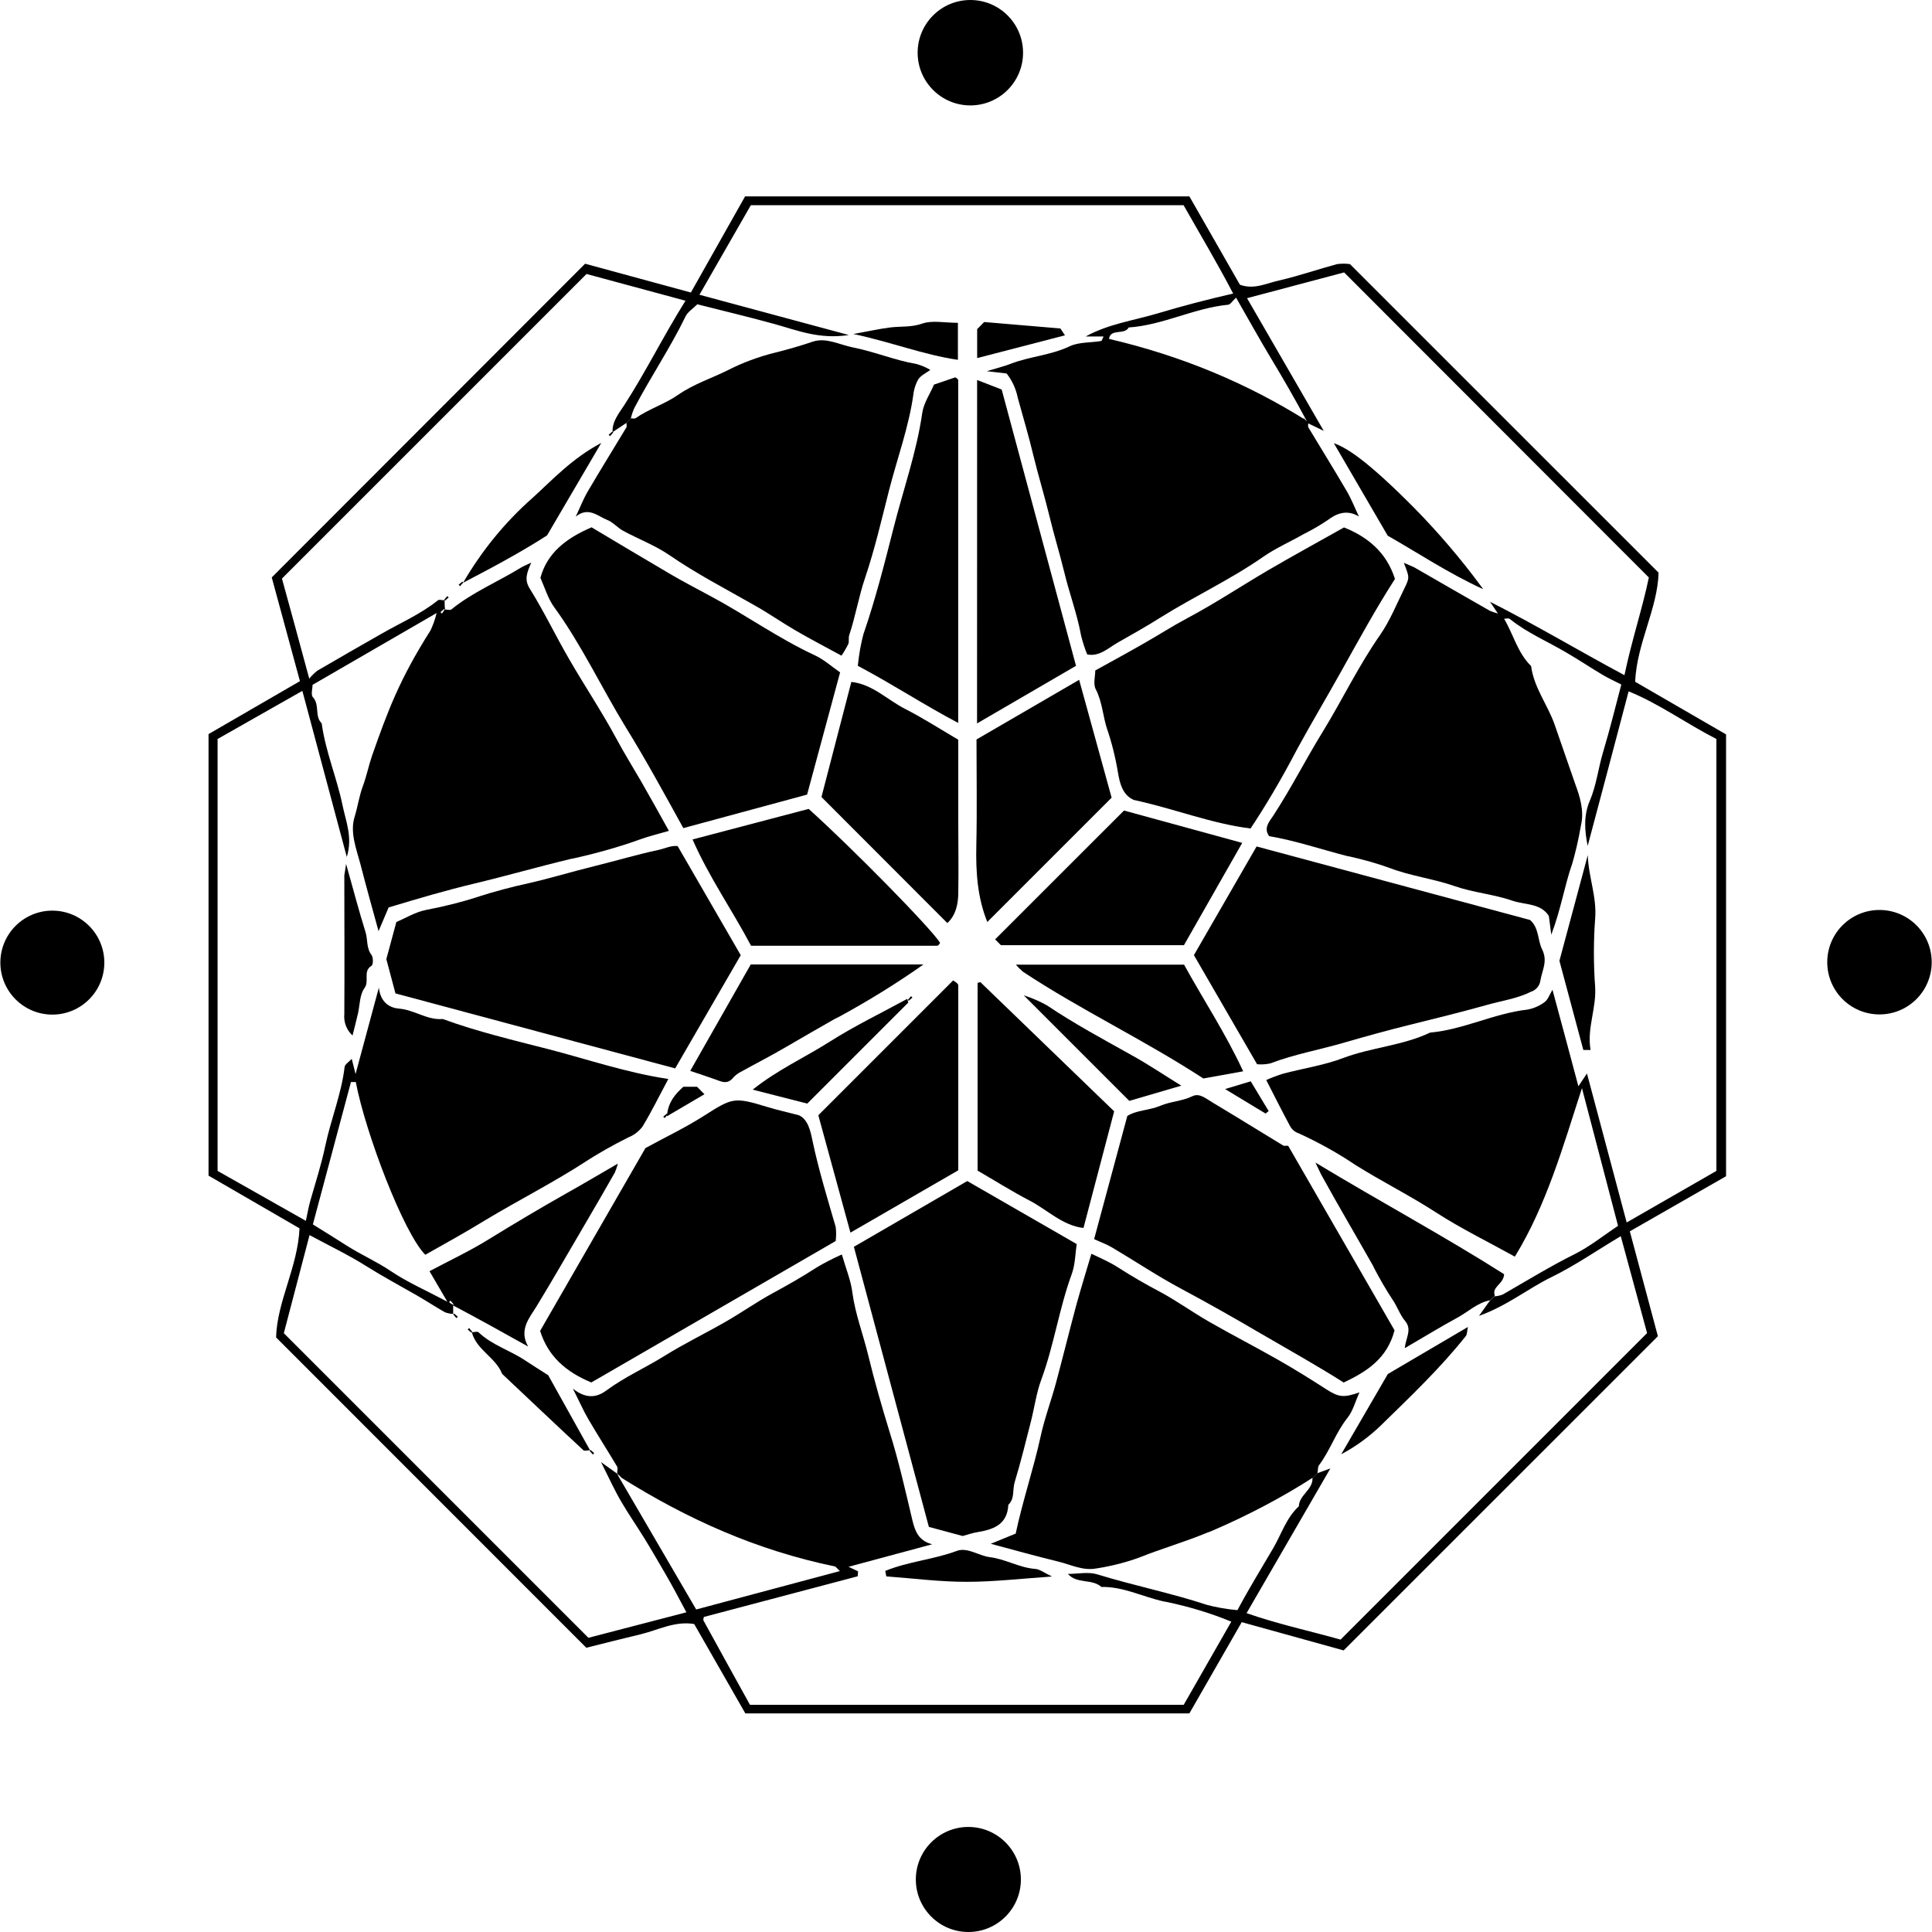
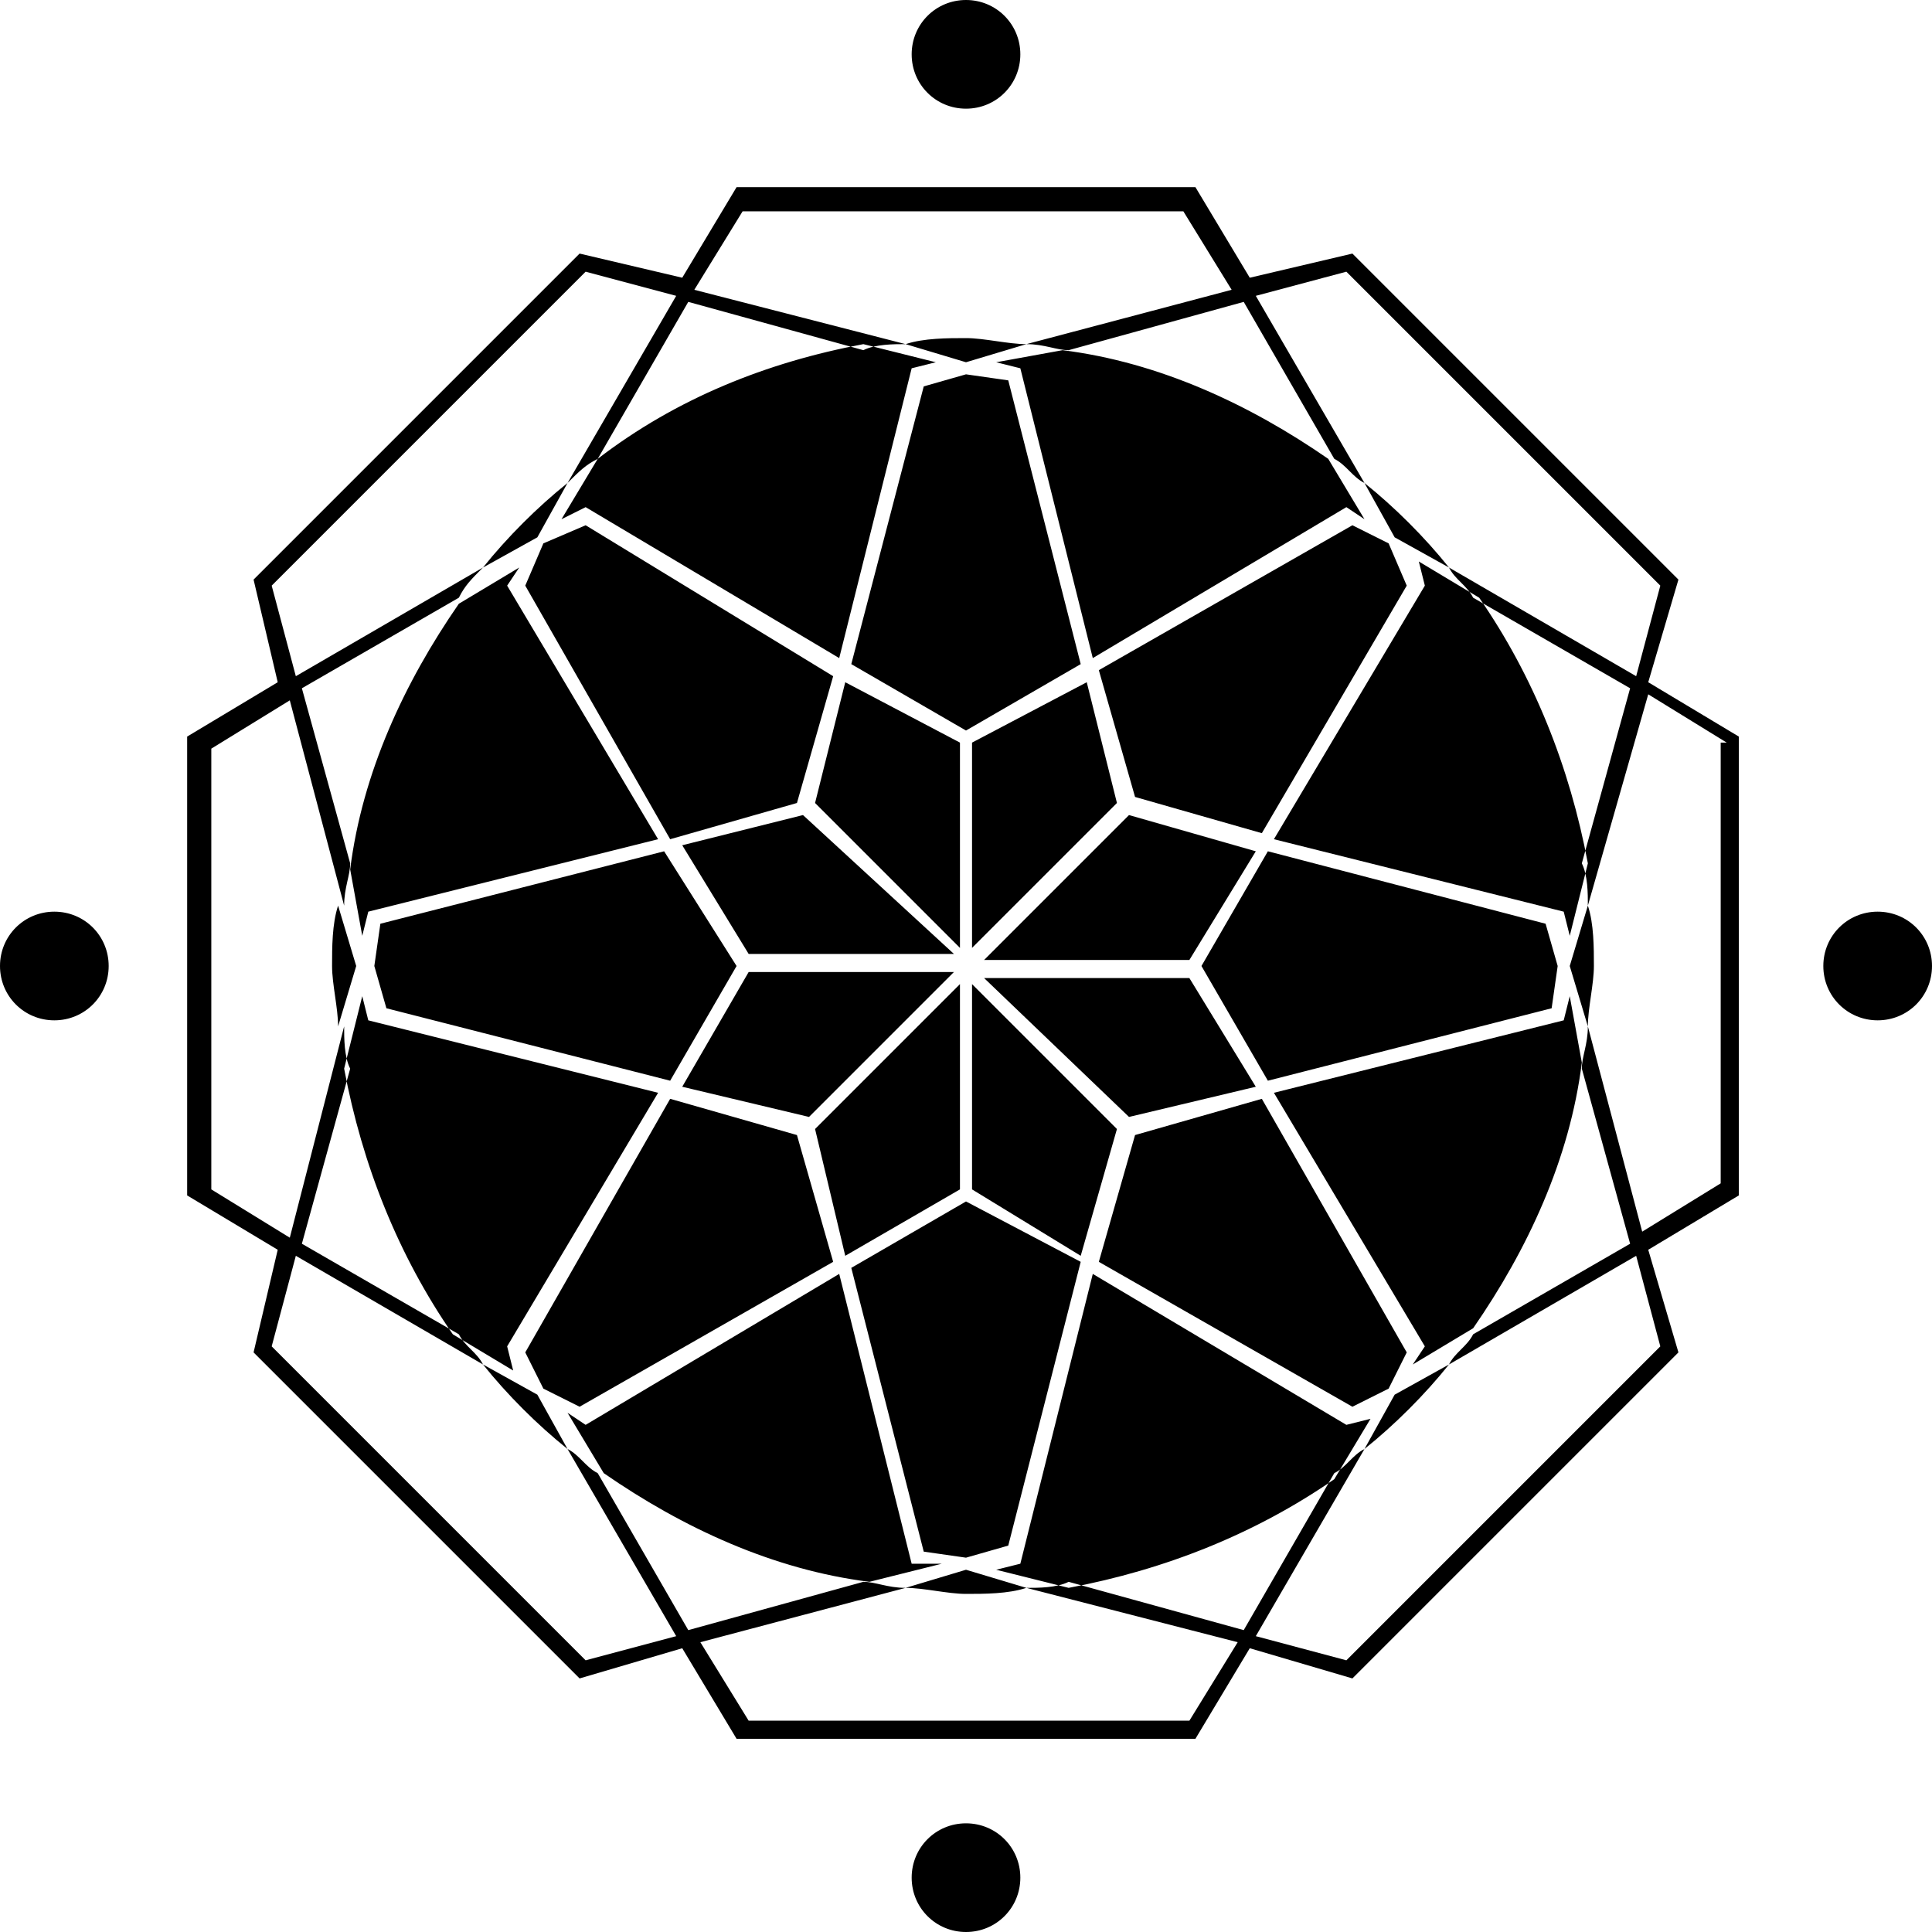
- <svg xmlns="http://www.w3.org/2000/svg" version="1.1" width="32" height="32" viewBox="0 0 32 32">
-   <path d="M3.454 19.472v-7.313l1.514-0.877-0.467-1.718 5.19-5.196 1.752 0.477 0.898-1.592h7.359c0.27 0.471 0.554 0.968 0.837 1.463 0.242 0.089 0.452-0.032 0.669-0.075 0.318-0.075 0.627-0.182 0.942-0.267 0.032-0.004 0.069-0.007 0.106-0.007s0.074 0.003 0.11 0.008l-0.004-0 5.111 5.11c-0.015 0.596-0.359 1.163-0.388 1.807l1.506 0.872v7.318l-1.594 0.913c0.154 0.578 0.314 1.175 0.465 1.737l-5.205 5.204-1.688-0.468-0.867 1.511h-7.355l-0.847-1.48c-0.319-0.054-0.598 0.1-0.891 0.171-0.309 0.075-0.618 0.151-0.896 0.222l-5.138-5.14c0.015-0.596 0.359-1.163 0.388-1.807zM21.595 6.928l0.075 0.075c0 0.025-0.010 0.056 0 0.075 0.211 0.352 0.428 0.7 0.635 1.054 0.079 0.135 0.136 0.282 0.203 0.423-0.208-0.127-0.385-0.040-0.515 0.058-0.112 0.076-0.241 0.152-0.376 0.221l-0.021 0.010c-0.222 0.128-0.461 0.231-0.671 0.377-0.541 0.377-1.137 0.654-1.694 1.001-0.238 0.151-0.483 0.288-0.726 0.426-0.151 0.088-0.301 0.233-0.498 0.191-0.035-0.085-0.070-0.191-0.098-0.3l-0.004-0.018c-0.066-0.358-0.195-0.699-0.279-1.050-0.075-0.308-0.169-0.609-0.242-0.915-0.083-0.342-0.187-0.678-0.27-1.020-0.075-0.317-0.17-0.63-0.256-0.945-0.031-0.155-0.096-0.292-0.187-0.407l0.002 0.002-0.329-0.038c0.173-0.053 0.288-0.080 0.395-0.122 0.316-0.123 0.66-0.14 0.973-0.288 0.155-0.075 0.351-0.060 0.527-0.090 0.011 0 0.017-0.032 0.040-0.075h-0.296c0.377-0.209 0.797-0.264 1.194-0.383s0.805-0.226 1.248-0.328c-0.266-0.51-0.547-0.979-0.821-1.463h-7.168c-0.284 0.495-0.566 0.986-0.851 1.483l2.474 0.667c-0.483 0.075-0.848-0.075-1.223-0.18-0.429-0.119-0.863-0.221-1.286-0.329-0.075 0.075-0.157 0.124-0.194 0.199-0.256 0.527-0.584 1.011-0.854 1.528-0.020 0.046-0.039 0.101-0.053 0.158l-0.002 0.007-0.075 0.075-0.226 0.151c-0.009-0.179 0.108-0.315 0.192-0.445 0.36-0.557 0.652-1.152 1.016-1.732l-1.639-0.443-5.045 5.045c0.151 0.55 0.301 1.095 0.452 1.657 0.040-0.048 0.084-0.091 0.132-0.13l0.002-0.001c0.352-0.206 0.707-0.409 1.061-0.611 0.315-0.181 0.65-0.325 0.936-0.555 0.023-0.018 0.075 0 0.111 0-0 0.007-0 0.015-0 0.024 0 0.047 0.003 0.094 0.008 0.139l-0.001-0.005-0.014-0.015-0.062 0.053 0.024 0.023c0.018-0.019 0.033-0.042 0.044-0.066l0.001-0.001c0.038 0 0.089 0.016 0.111 0 0.349-0.284 0.766-0.456 1.146-0.689 0.044-0.027 0.094-0.047 0.178-0.087-0.075 0.175-0.118 0.282-0.022 0.435 0.235 0.377 0.425 0.776 0.648 1.16 0.258 0.447 0.546 0.877 0.79 1.331 0.127 0.237 0.27 0.465 0.404 0.697 0.151 0.262 0.297 0.527 0.46 0.82-0.172 0.050-0.329 0.087-0.48 0.142-0.302 0.11-0.685 0.221-1.076 0.309l-0.067 0.013c-0.537 0.128-1.068 0.282-1.605 0.41-0.462 0.11-0.923 0.246-1.414 0.394l-0.167 0.393c-0.101-0.368-0.205-0.739-0.301-1.113-0.069-0.256-0.175-0.527-0.096-0.779 0.052-0.167 0.075-0.343 0.136-0.507s0.096-0.337 0.151-0.501c0.261-0.741 0.452-1.264 0.971-2.082 0.039-0.082 0.074-0.177 0.098-0.277l0.002-0.010-2.054 1.189c0 0.061-0.032 0.164 0.006 0.205 0.117 0.127 0.023 0.315 0.145 0.432 0.063 0.467 0.252 0.904 0.346 1.361 0.055 0.267 0.17 0.527 0.070 0.853l-0.736-2.751-1.404 0.797v7.154l1.462 0.827c0.029-0.134 0.046-0.237 0.075-0.337 0.087-0.301 0.184-0.607 0.248-0.91 0.093-0.438 0.266-0.855 0.319-1.302 0.005-0.044 0.070-0.082 0.118-0.134l0.063 0.252c0.129-0.478 0.248-0.92 0.386-1.431 0.030 0.266 0.204 0.337 0.335 0.347 0.254 0.020 0.465 0.194 0.723 0.172 0.57 0.208 1.163 0.349 1.748 0.499 0.656 0.169 1.3 0.392 1.989 0.494-0.151 0.28-0.278 0.542-0.429 0.79-0.058 0.076-0.134 0.136-0.222 0.173l-0.004 0.001c-0.282 0.141-0.511 0.273-0.733 0.415l0.032-0.019c-0.541 0.351-1.116 0.643-1.668 0.974-0.328 0.202-0.665 0.388-1.002 0.578-0.364-0.368-0.992-2.025-1.151-2.861h-0.080c-0.211 0.787-0.422 1.577-0.631 2.358 0.186 0.116 0.377 0.233 0.562 0.352 0.237 0.151 0.495 0.263 0.73 0.422 0.271 0.183 0.577 0.316 0.935 0.506l-0.295-0.505c0.345-0.183 0.673-0.337 0.979-0.527 0.429-0.264 0.861-0.521 1.3-0.769 0.27-0.151 0.538-0.311 0.841-0.486-0.015 0.058-0.033 0.109-0.054 0.157l0.002-0.006q-0.243 0.427-0.492 0.851c-0.267 0.452-0.527 0.911-0.803 1.362-0.108 0.18-0.301 0.385-0.139 0.666-0.414-0.231-0.828-0.462-1.248-0.684l0.014-0.014-0.052-0.062-0.024 0.023c0.019 0.019 0.042 0.034 0.067 0.045l0.001 0.001v0.151c-0.051-0.003-0.098-0.013-0.142-0.030l0.003 0.001c-0.151-0.087-0.301-0.184-0.452-0.272-0.284-0.163-0.572-0.317-0.85-0.492-0.294-0.186-0.611-0.336-0.938-0.513l-0.426 1.625 5.045 5.045 1.623-0.422c-0.121-0.226-0.226-0.428-0.344-0.63s-0.234-0.405-0.356-0.602-0.258-0.394-0.377-0.597-0.206-0.399-0.337-0.659l0.26 0.187c0.025 0.025 0.050 0.050 0.013 0.021l1.303 2.233 2.38-0.636-0.075-0.075c-1.302-0.268-2.454-0.787-3.539-1.468l-0.075-0.075c0-0.038 0.014-0.084 0-0.112-0.156-0.262-0.321-0.519-0.475-0.782-0.080-0.136-0.144-0.283-0.258-0.509 0.243 0.192 0.42 0.128 0.554 0.030 0.306-0.226 0.649-0.377 0.968-0.576s0.674-0.371 1.008-0.563c0.264-0.151 0.515-0.329 0.782-0.474 0.248-0.134 0.491-0.273 0.727-0.426 0.112-0.067 0.248-0.138 0.389-0.202l0.027-0.011c0.066 0.232 0.151 0.431 0.175 0.637 0.048 0.352 0.177 0.684 0.26 1.026 0.104 0.428 0.226 0.855 0.357 1.28 0.151 0.481 0.261 0.972 0.377 1.462 0.044 0.179 0.102 0.336 0.327 0.394l-1.386 0.373 0.158 0.075-0.005 0.082-2.549 0.674c0 0.013-0.015 0.042-0.006 0.059 0.258 0.471 0.518 0.941 0.77 1.396h7.184l0.788-1.377c-0.316-0.132-0.69-0.248-1.078-0.328l-0.041-0.007c-0.343-0.075-0.669-0.248-1.032-0.24-0.156-0.141-0.403-0.044-0.555-0.216 0.165 0 0.337-0.038 0.482 0.006 0.602 0.186 1.222 0.309 1.822 0.507 0.145 0.039 0.316 0.070 0.492 0.086l0.012 0.001c0.196-0.368 0.4-0.697 0.593-1.027 0.135-0.231 0.217-0.504 0.424-0.693 0.006-0.19 0.236-0.273 0.226-0.471l0.075-0.075 0.221-0.081-1.388 2.397c0.541 0.188 1.075 0.301 1.557 0.438q2.547-2.547 5.077-5.077l-0.436-1.605c-0.401 0.239-0.759 0.488-1.148 0.678s-0.734 0.475-1.2 0.642l0.178-0.249 0.075-0.075c0.050-0.002 0.098-0.013 0.142-0.030l-0.003 0.001c0.394-0.226 0.782-0.465 1.191-0.669 0.252-0.125 0.475-0.307 0.72-0.469l-0.598-2.281c-0.317 0.979-0.587 1.933-1.111 2.791-0.452-0.251-0.894-0.466-1.304-0.731-0.434-0.281-0.895-0.511-1.333-0.785-0.28-0.189-0.601-0.37-0.937-0.524l-0.042-0.017c-0.046-0.023-0.082-0.059-0.106-0.103l-0.001-0.001c-0.132-0.246-0.258-0.495-0.395-0.764 0.074-0.034 0.168-0.070 0.265-0.101l0.021-0.006c0.328-0.087 0.67-0.137 0.986-0.257 0.471-0.178 0.985-0.205 1.442-0.422 0.556-0.050 1.059-0.318 1.612-0.381 0.109-0.020 0.205-0.064 0.287-0.126l-0.002 0.001c0.051-0.034 0.075-0.111 0.13-0.203 0.151 0.553 0.29 1.080 0.429 1.598l0.142-0.212q0.337 1.262 0.658 2.468l1.486-0.854v-7.154c-0.497-0.254-0.949-0.585-1.454-0.789-0.23 0.87-0.452 1.716-0.678 2.56-0.052-0.254-0.069-0.505 0.035-0.747 0.111-0.261 0.14-0.542 0.221-0.81 0.111-0.369 0.203-0.744 0.301-1.116-0.103-0.053-0.209-0.101-0.309-0.16-0.202-0.12-0.397-0.251-0.602-0.37-0.313-0.185-0.651-0.326-0.937-0.557-0.023-0.019-0.075 0-0.111 0l-0.075-0.075c-0.047-0.070-0.094-0.139-0.141-0.209 0.758 0.383 1.473 0.813 2.227 1.216 0.122-0.585 0.301-1.116 0.404-1.618l-5.047-5.053-1.608 0.427 1.27 2.197-0.264-0.127c-0.025-0.026-0.050-0.050-0.015-0.031-0.207-0.388-0.394-0.71-0.586-1.029s-0.381-0.66-0.587-1.019c-0.063 0.058-0.094 0.114-0.131 0.117-0.566 0.056-1.079 0.338-1.647 0.377-0.071 0.131-0.301 0.010-0.326 0.189 1.218 0.285 2.292 0.74 3.261 1.347l-0.045-0.026z" />
-   <path d="M24.833 10.166l0.075 0.075c0.157 0.26 0.226 0.571 0.452 0.791 0.045 0.355 0.273 0.639 0.389 0.968s0.226 0.659 0.342 0.986c0.075 0.204 0.151 0.441 0.096 0.678-0.045 0.26-0.097 0.479-0.161 0.693l0.011-0.042c-0.125 0.364-0.184 0.748-0.343 1.166-0.018-0.136-0.029-0.222-0.040-0.31-0.138-0.215-0.396-0.181-0.602-0.252-0.309-0.108-0.646-0.133-0.955-0.241-0.355-0.124-0.733-0.168-1.078-0.301-0.188-0.069-0.424-0.137-0.666-0.191l-0.040-0.007c-0.431-0.111-0.855-0.255-1.292-0.33-0.099-0.135 0.008-0.248 0.063-0.331 0.296-0.452 0.539-0.934 0.821-1.392 0.324-0.527 0.593-1.092 0.95-1.604 0.165-0.236 0.275-0.511 0.404-0.772 0.091-0.184 0.087-0.186-0.007-0.428 0.075 0.035 0.127 0.052 0.172 0.075 0.416 0.238 0.828 0.479 1.246 0.716 0.046 0.021 0.101 0.039 0.158 0.052l0.006 0.001z" />
-   <path d="M10.375 7.003l0.075-0.075c0.025 0 0.057 0.010 0.075 0 0.221-0.155 0.489-0.236 0.703-0.386 0.265-0.185 0.569-0.279 0.847-0.42 0.224-0.114 0.485-0.212 0.758-0.28l0.026-0.006c0.202-0.052 0.404-0.109 0.602-0.177 0.221-0.075 0.447 0.053 0.669 0.096 0.356 0.070 0.694 0.214 1.054 0.275 0.086 0.025 0.161 0.058 0.23 0.1l-0.005-0.003c-0.071 0.053-0.163 0.093-0.203 0.162-0.036 0.065-0.063 0.141-0.075 0.222l-0 0.004c-0.075 0.552-0.27 1.074-0.406 1.607-0.123 0.483-0.236 0.974-0.397 1.451-0.105 0.308-0.158 0.635-0.262 0.946-0.015 0.045 0 0.102-0.014 0.145-0.038 0.076-0.076 0.14-0.118 0.201l0.004-0.005c-0.255-0.139-0.513-0.273-0.764-0.419-0.233-0.136-0.452-0.29-0.691-0.423-0.468-0.267-0.947-0.514-1.392-0.821-0.238-0.163-0.516-0.268-0.771-0.406-0.093-0.051-0.168-0.143-0.264-0.18-0.151-0.058-0.309-0.226-0.52-0.054 0.067-0.142 0.124-0.289 0.203-0.424 0.208-0.354 0.425-0.703 0.636-1.054 0.010-0.016 0-0.047 0-0.074z" />
-   <path d="M21.821 24.398l-0.075 0.075c-0.501 0.323-1.081 0.63-1.687 0.889l-0.077 0.029c-0.367 0.151-0.745 0.26-1.111 0.406-0.204 0.076-0.446 0.139-0.695 0.179l-0.022 0.003c-0.218 0.041-0.421-0.065-0.628-0.115-0.377-0.091-0.747-0.196-1.116-0.294l0.413-0.169c0.116-0.546 0.294-1.066 0.412-1.605 0.066-0.305 0.178-0.602 0.259-0.904 0.115-0.429 0.221-0.861 0.337-1.291 0.075-0.27 0.157-0.536 0.246-0.835 0.157 0.075 0.306 0.139 0.44 0.226 0.226 0.145 0.459 0.28 0.697 0.405 0.28 0.151 0.537 0.337 0.812 0.495 0.385 0.221 0.779 0.422 1.163 0.642 0.265 0.151 0.527 0.315 0.78 0.478 0.203 0.129 0.283 0.143 0.548 0.050-0.070 0.155-0.108 0.308-0.197 0.42-0.194 0.242-0.288 0.54-0.472 0.785-0.023 0.029-0.017 0.086-0.026 0.13z" />
-   <path d="M17.834 20.606c-0.024 0.151-0.024 0.338-0.084 0.501-0.209 0.571-0.292 1.175-0.504 1.747-0.079 0.213-0.111 0.452-0.169 0.683-0.087 0.34-0.169 0.678-0.272 1.017-0.037 0.123 0.005 0.268-0.104 0.37-0.016 0.337-0.258 0.412-0.527 0.456-0.068 0.011-0.133 0.035-0.23 0.061l-0.559-0.151-1.242-4.639 1.878-1.089z" />
-   <path d="M11.183 17.696l-4.633-1.242-0.151-0.568 0.166-0.615c0.151-0.063 0.316-0.166 0.494-0.2 0.339-0.065 0.625-0.14 0.904-0.231l-0.052 0.015c0.278-0.089 0.563-0.165 0.844-0.226 0.367-0.083 0.725-0.194 1.090-0.283 0.352-0.087 0.7-0.191 1.054-0.267 0.114-0.024 0.221-0.080 0.325-0.065 0.352 0.607 0.697 1.205 1.045 1.807z" />
-   <path d="M18.772 13.246c-0.179-0.081-0.226-0.278-0.253-0.439-0.046-0.276-0.108-0.518-0.188-0.751l0.010 0.032c-0.075-0.221-0.081-0.459-0.192-0.672-0.045-0.085-0.008-0.214-0.008-0.311 0.285-0.158 0.562-0.308 0.834-0.465 0.233-0.133 0.458-0.278 0.696-0.404 0.452-0.241 0.884-0.527 1.328-0.788 0.413-0.241 0.833-0.471 1.262-0.712 0.39 0.157 0.702 0.408 0.844 0.853-0.317 0.492-0.602 1.015-0.893 1.535-0.237 0.426-0.489 0.847-0.723 1.276-0.275 0.526-0.533 0.959-0.811 1.376l0.034-0.054c-0.651-0.080-1.28-0.334-1.941-0.474z" />
-   <path d="M13.915 11.136l-0.547 2.025-2.050 0.555c-0.311-0.563-0.619-1.13-0.953-1.67-0.404-0.659-0.731-1.364-1.188-1.992-0.1-0.138-0.151-0.314-0.226-0.483 0.11-0.407 0.418-0.653 0.847-0.837 0.413 0.246 0.864 0.517 1.317 0.782 0.211 0.123 0.428 0.236 0.643 0.352 0.587 0.313 1.13 0.703 1.732 0.983 0.152 0.069 0.277 0.183 0.425 0.286z" />
-   <path d="M20.821 17.627l-1.046-1.807 1.038-1.8 4.53 1.218c0.151 0.133 0.123 0.334 0.199 0.486 0.098 0.197 0 0.345-0.028 0.517-0.012 0.086-0.071 0.155-0.149 0.183l-0.002 0c-0.233 0.117-0.49 0.151-0.736 0.221-0.428 0.12-0.861 0.226-1.292 0.333-0.352 0.088-0.704 0.184-1.050 0.285-0.413 0.122-0.841 0.196-1.245 0.35-0.047 0.011-0.102 0.017-0.158 0.017-0.021 0-0.042-0.001-0.063-0.003l0.003 0z" />
-   <path d="M23.098 22.034c-0.122 0.468-0.457 0.682-0.842 0.865-0.448-0.285-0.919-0.546-1.383-0.817-0.43-0.252-0.867-0.5-1.309-0.736-0.392-0.209-0.763-0.458-1.145-0.684-0.089-0.053-0.189-0.088-0.297-0.138 0.182-0.678 0.364-1.352 0.55-2.040 0.156-0.099 0.363-0.091 0.547-0.169 0.168-0.072 0.361-0.075 0.535-0.16 0.116-0.055 0.226 0.045 0.328 0.105 0.392 0.234 0.78 0.476 1.171 0.713 0.018 0.011 0.048 0 0.084 0.006z" />
-   <path d="M9.794 22.898c-0.413-0.172-0.713-0.425-0.848-0.854l1.745-3.029c0.319-0.174 0.657-0.335 0.971-0.535 0.472-0.301 0.498-0.313 1.054-0.143 0.157 0.048 0.318 0.083 0.516 0.135 0.151 0.067 0.194 0.265 0.226 0.425 0.102 0.482 0.246 0.95 0.383 1.422 0.005 0.035 0.008 0.077 0.008 0.118s-0.003 0.083-0.008 0.123l0.001-0.005z" />
-   <path d="M15.47 6.37l0.352-0.12c0.011 0.006 0.021 0.012 0.030 0.018l-0.001-0c0.008 0.008 0.020 0.019 0.020 0.029 0 1.883 0 3.76 0 5.677-0.565-0.297-1.084-0.64-1.663-0.946 0.020-0.199 0.053-0.38 0.101-0.555l-0.005 0.023c0.197-0.574 0.347-1.163 0.495-1.747 0.161-0.636 0.383-1.258 0.477-1.913 0.025-0.163 0.131-0.318 0.194-0.466z" />
-   <path d="M14.086 20.416l-0.532-1.944 2.233-2.233c0.026 0.016 0.048 0.032 0.069 0.050l-0.001-0.001c0.008 0.008 0.014 0.018 0.017 0.030l0 0c0 1.026 0 2.051 0 3.066z" />
-   <path d="M11.471 13.904l1.923-0.506c0.708 0.635 2.033 1.983 2.177 2.219-0.006 0.011-0.013 0.021-0.020 0.030l0-0c-0.008 0.008-0.020 0.018-0.029 0.018h-3.082c-0.312-0.59-0.697-1.139-0.969-1.761z" />
-   <path d="M18.454 18.407c-0.175 0.669-0.34 1.291-0.508 1.932-0.346-0.039-0.593-0.297-0.89-0.452s-0.566-0.325-0.864-0.498v-3.109c0.026-0.007 0.044-0.016 0.048-0.011q1.102 1.066 2.215 2.139z" />
-   <path d="M14.102 11.295c0.348 0.037 0.594 0.296 0.89 0.447s0.566 0.326 0.88 0.51v1.346c0 0.401 0.007 0.802 0 1.205-0.004 0.178-0.040 0.355-0.181 0.486l-2.085-2.088q0.24-0.928 0.495-1.907z" />
-   <path d="M18.617 13.425l1.958 0.536c-0.328 0.574-0.643 1.13-0.965 1.694h-3.032l-0.096-0.096z" />
-   <path d="M16.184 6.294l0.407 0.158 1.231 4.576-1.639 0.954z" />
-   <path d="M16.174 12.248l1.7-0.988c0.186 0.673 0.364 1.319 0.538 1.952l-2.059 2.059c-0.163-0.401-0.192-0.828-0.182-1.267 0.013-0.588 0.003-1.177 0.003-1.756z" />
-   <path d="M11.432 17.738q0.502-0.883 1.003-1.764h2.861c-0.415 0.294-0.896 0.594-1.394 0.865l-0.077 0.038c-0.264 0.151-0.527 0.301-0.791 0.456s-0.532 0.291-0.796 0.438c-0.043 0.027-0.079 0.059-0.109 0.096l-0.001 0.001c-0.071 0.075-0.145 0.062-0.232 0.028-0.155-0.057-0.31-0.106-0.464-0.159z" />
-   <path d="M16.826 15.978h2.786c0.314 0.572 0.686 1.133 0.979 1.766l-0.66 0.119c-0.99-0.645-2.033-1.136-2.986-1.767-0.043-0.036-0.082-0.075-0.117-0.116l-0.001-0.001z" />
-   <path d="M24.758 21.461l-0.075 0.075c-0.215 0.039-0.37 0.197-0.554 0.294-0.277 0.151-0.544 0.315-0.862 0.5 0.018-0.175 0.126-0.306 0.005-0.452-0.087-0.103-0.13-0.244-0.213-0.361-0.098-0.149-0.202-0.327-0.298-0.511l-0.016-0.035c-0.281-0.497-0.572-0.989-0.847-1.489-0.032-0.056-0.056-0.116-0.11-0.226 1.077 0.651 2.13 1.217 3.125 1.849-0.010 0.169-0.209 0.205-0.154 0.355z" />
-   <path d="M24.566 9.759c-0.598-0.276-1.079-0.602-1.581-0.886-0.293-0.504-0.587-1.008-0.892-1.532 0.233 0.081 0.584 0.321 1.323 1.064 0.405 0.411 0.783 0.854 1.127 1.321l0.023 0.033z" />
-   <path d="M16.957 16.486c0.15 0.048 0.278 0.106 0.4 0.175l-0.010-0.005c0.447 0.301 0.922 0.555 1.391 0.818 0.275 0.151 0.538 0.33 0.828 0.508l-0.861 0.252z" />
-   <path d="M7.669 9.654c0.316-0.541 0.697-1.004 1.14-1.397l0.006-0.005c0.337-0.306 0.657-0.657 1.144-0.916-0.322 0.547-0.602 1.025-0.898 1.532-0.425 0.274-0.906 0.532-1.392 0.785z" />
-   <path d="M15.044 16.606l-1.673 1.673-0.904-0.231c0.408-0.327 0.864-0.533 1.28-0.797s0.853-0.473 1.28-0.707z" />
-   <path d="M26.299 14.163c0.009 0.355 0.151 0.69 0.122 1.049-0.013 0.168-0.021 0.365-0.021 0.563s0.007 0.394 0.022 0.588l-0.002-0.026c0.026 0.36-0.139 0.692-0.075 1.054h-0.12c-0.136-0.506-0.268-1.002-0.396-1.477z" />
-   <path d="M22.987 22.758l1.326-0.779c-0.015 0.069-0.011 0.12-0.035 0.151-0.426 0.536-0.923 1.007-1.411 1.484-0.189 0.182-0.403 0.339-0.637 0.465l-0.015 0.008z" />
-   <path d="M9.773 24.021c-0.038 0-0.090 0.016-0.11 0-0.452-0.419-0.898-0.843-1.346-1.265-0.106-0.274-0.425-0.395-0.502-0.69 0.038 0 0.090-0.017 0.11 0 0.226 0.215 0.527 0.301 0.778 0.47 0.114 0.075 0.234 0.151 0.377 0.242z" />
-   <path d="M17.428 26.112c-0.517 0.035-0.968 0.088-1.418 0.088s-0.878-0.057-1.33-0.090l-0.017-0.091c0.385-0.157 0.799-0.187 1.184-0.331 0.176-0.066 0.364 0.081 0.551 0.104 0.258 0.032 0.486 0.175 0.748 0.194 0.076 0.005 0.148 0.064 0.28 0.127z" />
-   <path d="M5.733 14.311c0.123 0.438 0.215 0.788 0.322 1.13 0.038 0.123 0.010 0.26 0.099 0.377 0.030 0.040 0.029 0.16 0 0.178-0.151 0.093-0.028 0.254-0.119 0.373-0.075 0.102-0.075 0.268-0.103 0.405-0.029 0.126-0.061 0.251-0.093 0.377-0.085-0.078-0.138-0.19-0.138-0.314 0-0.016 0.001-0.031 0.002-0.046l-0 0.002c0.005-0.765 0-1.53 0-2.295 0.004-0.032 0.013-0.067 0.029-0.185z" />
-   <path d="M15.866 5.346v0.614c-0.572-0.084-1.099-0.293-1.732-0.428 0.26-0.047 0.433-0.086 0.608-0.108s0.352 0 0.535-0.065c0.165-0.057 0.371-0.012 0.589-0.012z" />
-   <path d="M16.185 5.931v-0.48l0.116-0.117 1.263 0.107 0.075 0.113z" />
-   <path d="M20.962 18.444l-0.671-0.406 0.425-0.128 0.297 0.493z" />
-   <path d="M11.046 18.489c0.019-0.233 0.136-0.367 0.273-0.489h0.226l0.123 0.124z" />
-   <path d="M7.521 21.756l0.062 0.053-0.024 0.023-0.052-0.061z" />
-   <path d="M7.808 22.073l-0.062-0.053 0.024-0.023 0.052 0.062z" />
-   <path d="M10.157 7.163l-0.052 0.061-0.024-0.023 0.062-0.053z" />
-   <path d="M7.356 9.935l0.052-0.062 0.024 0.023-0.062 0.053z" />
-   <path d="M15.037 16.562l0.052-0.062 0.024 0.023-0.062 0.053z" />
-   <path d="M7.672 9.648l-0.052 0.061-0.024-0.023 0.062-0.053z" />
-   <path d="M11.061 18.458l-0.052 0.061-0.024-0.023 0.062-0.053z" />
-   <path d="M9.78 24.015l0.062 0.053-0.024 0.023-0.052-0.061z" />
-   <path d="M16.945 0.873c0 0.482-0.391 0.873-0.873 0.873s-0.873-0.391-0.873-0.873c0-0.482 0.391-0.873 0.873-0.873s0.873 0.391 0.873 0.873z" />
-   <path d="M31.995 15.937c0 0.478-0.387 0.865-0.865 0.865s-0.865-0.387-0.865-0.865c0-0.478 0.387-0.865 0.865-0.865s0.865 0.387 0.865 0.865z" />
-   <path d="M16.909 31.13c0 0.481-0.39 0.87-0.87 0.87s-0.87-0.39-0.87-0.87c0-0.481 0.39-0.87 0.87-0.87s0.87 0.39 0.87 0.87z" />
-   <path d="M1.728 15.944c0 0.476-0.386 0.861-0.861 0.861s-0.861-0.386-0.861-0.861c0-0.476 0.386-0.861 0.861-0.861s0.861 0.386 0.861 0.861z" />
+ <svg xmlns="http://www.w3.org/2000/svg" version="1.1" id="Layer_1" x="0px" y="0px" width="32px" height="32px" viewBox="0 0 32 32" style="enable-background:new 0 0 32 32;" xml:space="preserve">
+   <path d="M5.9,16l-0.3,1c0-0.3-0.1-0.7-0.1-1s0-0.7,0.1-1L5.9,16z M8,22.6c0.4,0.5,0.9,1,1.4,1.4l-0.5-0.9L8,22.6z M9.4,8  C8.9,8.4,8.4,8.9,8,9.4l0.9-0.5L9.4,8z M8.4,22.3l2.5-4.2l-4.8-1.2L6,16.5l-0.3,1.2c0.3,1.6,0.9,3.1,1.8,4.4l1,0.6L8.4,22.3z   M6.1,15.1l4.8-1.2L8.4,9.7l0.2-0.3l-1,0.6c-0.9,1.3-1.6,2.8-1.8,4.4L6,15.5L6.1,15.1z M6.2,16l0.2,0.7l4.7,1.2l1.1-1.9L11,14.1  l-4.7,1.2L6.2,16z M9,23l0.6,0.3l4.2-2.4l-0.6-2.1l-2.1-0.6l-2.4,4.2L9,23z M9,9L8.7,9.7l2.4,4.2l2.1-0.6l0.6-2.1L9.7,8.7L9,9z   M15.1,25.9l-1.2-4.8l-4.2,2.5l-0.3-0.2l0.6,1c1.3,0.9,2.8,1.6,4.4,1.8l1.2-0.3L15.1,25.9z M9.7,8.4l4.2,2.5l1.2-4.8L15.5,6  l-1.2-0.3C12.7,6,11.2,6.6,9.9,7.6l-0.6,1L9.7,8.4z M13.3,13.5L11.3,14l1.1,1.8h3.4L13.3,13.5z M11.3,18l2.1,0.5l2.4-2.4h-3.4  L11.3,18z M13.5,13.3l2.4,2.4v-3.4L14,11.3L13.5,13.3z M15.9,19.7v-3.4l-2.4,2.4l0.5,2.1L15.9,19.7z M15,26.3c0.3,0,0.7,0.1,1,0.1  s0.7,0,1-0.1l-1-0.3L15,26.3z M17,5.7c-0.3,0-0.7-0.1-1-0.1s-0.7,0-1,0.1l1,0.3L17,5.7z M16,25.8l0.7-0.2l1.2-4.7L16,19.9L14.1,21  l1.2,4.7L16,25.8z M16,6.2l-0.7,0.2L14.1,11l1.9,1.1l1.9-1.1l-1.2-4.7L16,6.2z M16.1,12.3v3.4l2.4-2.4L18,11.3L16.1,12.3z   M18.5,18.7l-2.4-2.4v3.4l1.8,1.1L18.5,18.7z M18.7,18.5l2.1-0.5l-1.1-1.8h-3.4L18.7,18.5z M18.7,13.5l-2.4,2.4h3.4l1.1-1.8  L18.7,13.5z M22.3,23.6l-4.2-2.5l-1.2,4.8L16.5,26l1.2,0.3c1.6-0.3,3.1-0.9,4.4-1.8l0.6-1L22.3,23.6z M16.9,6.1l1.2,4.8l4.2-2.5  l0.3,0.2l-0.6-1c-1.3-0.9-2.8-1.6-4.4-1.8L16.5,6L16.9,6.1z M23,23l0.3-0.6l-2.4-4.2l-2.1,0.6l-0.6,2.1l4.2,2.4L23,23z M23.3,9.7  L23,9l-0.6-0.3l-4.2,2.4l0.6,2.1l2.1,0.6L23.3,9.7z M22.6,24c0.5-0.4,1-0.9,1.4-1.4l-0.9,0.5L22.6,24z M24,9.4  c-0.4-0.5-0.9-1-1.4-1.4l0.5,0.9L24,9.4z M25.8,16l-0.2-0.7L21,14.1L19.9,16l1.1,1.9l4.7-1.2L25.8,16z M23.6,9.7l-2.5,4.2l4.8,1.2  l0.1,0.4l0.3-1.2c-0.3-1.6-0.9-3.1-1.8-4.4l-1-0.6L23.6,9.7z M25.9,16.9l-4.8,1.2l2.5,4.2l-0.2,0.3l1-0.6c0.9-1.3,1.6-2.8,1.8-4.4  L26,16.5L25.9,16.9z M26.3,15l-0.3,1l0.3,1c0-0.3,0.1-0.7,0.1-1S26.4,15.3,26.3,15z M28.8,19.8l-1.5,0.9l0.5,1.7l-5.4,5.4l-1.7-0.5  l-0.9,1.5h-7.6l-0.9-1.5l-1.7,0.5l-5.4-5.4l0.4-1.7l-1.5-0.9v-7.6l1.5-0.9L4.2,9.6l5.4-5.4l1.7,0.4l0.9-1.5h7.6l0.9,1.5l1.7-0.4  l5.4,5.4l-0.5,1.7l1.5,0.9V19.8z M28.6,12.3l-1.3-0.8L26.3,15c0-0.2,0-0.5-0.1-0.7l0.8-2.9l-2.6-1.5c-0.1-0.2-0.3-0.3-0.4-0.5  l3.1,1.8l0.4-1.5l-5.2-5.2l-1.5,0.4L22.6,8c-0.2-0.1-0.3-0.3-0.5-0.4L20.6,5l-2.9,0.8c-0.2,0-0.4-0.1-0.7-0.1l3.4-0.9l-0.8-1.3h-7.3  l-0.8,1.3L15,5.7c-0.2,0-0.5,0-0.7,0.1L11.4,5L9.9,7.6C9.7,7.7,9.6,7.8,9.4,8l1.8-3.1L9.7,4.5L4.5,9.7l0.4,1.5L8,9.4  C7.8,9.6,7.7,9.7,7.6,9.9L5,11.4l0.8,2.9c0,0.2-0.1,0.4-0.1,0.7l-0.9-3.4l-1.3,0.8v7.3l1.3,0.8L5.7,17c0,0.2,0,0.5,0.1,0.7L5,20.6  l2.6,1.5c0.1,0.2,0.3,0.3,0.4,0.5l-3.1-1.8l-0.4,1.5l5.2,5.2l1.5-0.4L9.4,24c0.2,0.1,0.3,0.3,0.5,0.4l1.5,2.6l2.9-0.8  c0.2,0,0.4,0.1,0.7,0.1l-3.4,0.9l0.8,1.3h7.3l0.8-1.3L17,26.3c0.2,0,0.5,0,0.7-0.1l2.9,0.8l1.5-2.6c0.2-0.1,0.3-0.3,0.5-0.4  l-1.8,3.1l1.5,0.4l5.2-5.2l-0.4-1.5L24,22.6c0.1-0.2,0.3-0.3,0.4-0.5l2.6-1.5l-0.8-2.9c0-0.2,0.1-0.4,0.1-0.7l0.9,3.4l1.3-0.8V12.3z   M31.1,15.1c-0.5,0-0.9,0.4-0.9,0.9c0,0.5,0.4,0.9,0.9,0.9c0.5,0,0.9-0.4,0.9-0.9C32,15.5,31.6,15.1,31.1,15.1z M16,0  c-0.5,0-0.9,0.4-0.9,0.9s0.4,0.9,0.9,0.9c0.5,0,0.9-0.4,0.9-0.9S16.5,0,16,0z M0.9,15.1C0.4,15.1,0,15.5,0,16c0,0.5,0.4,0.9,0.9,0.9  s0.9-0.4,0.9-0.9C1.8,15.5,1.4,15.1,0.9,15.1z M16,30.2c-0.5,0-0.9,0.4-0.9,0.9c0,0.5,0.4,0.9,0.9,0.9c0.5,0,0.9-0.4,0.9-0.9  C16.9,30.6,16.5,30.2,16,30.2z" />
</svg>
